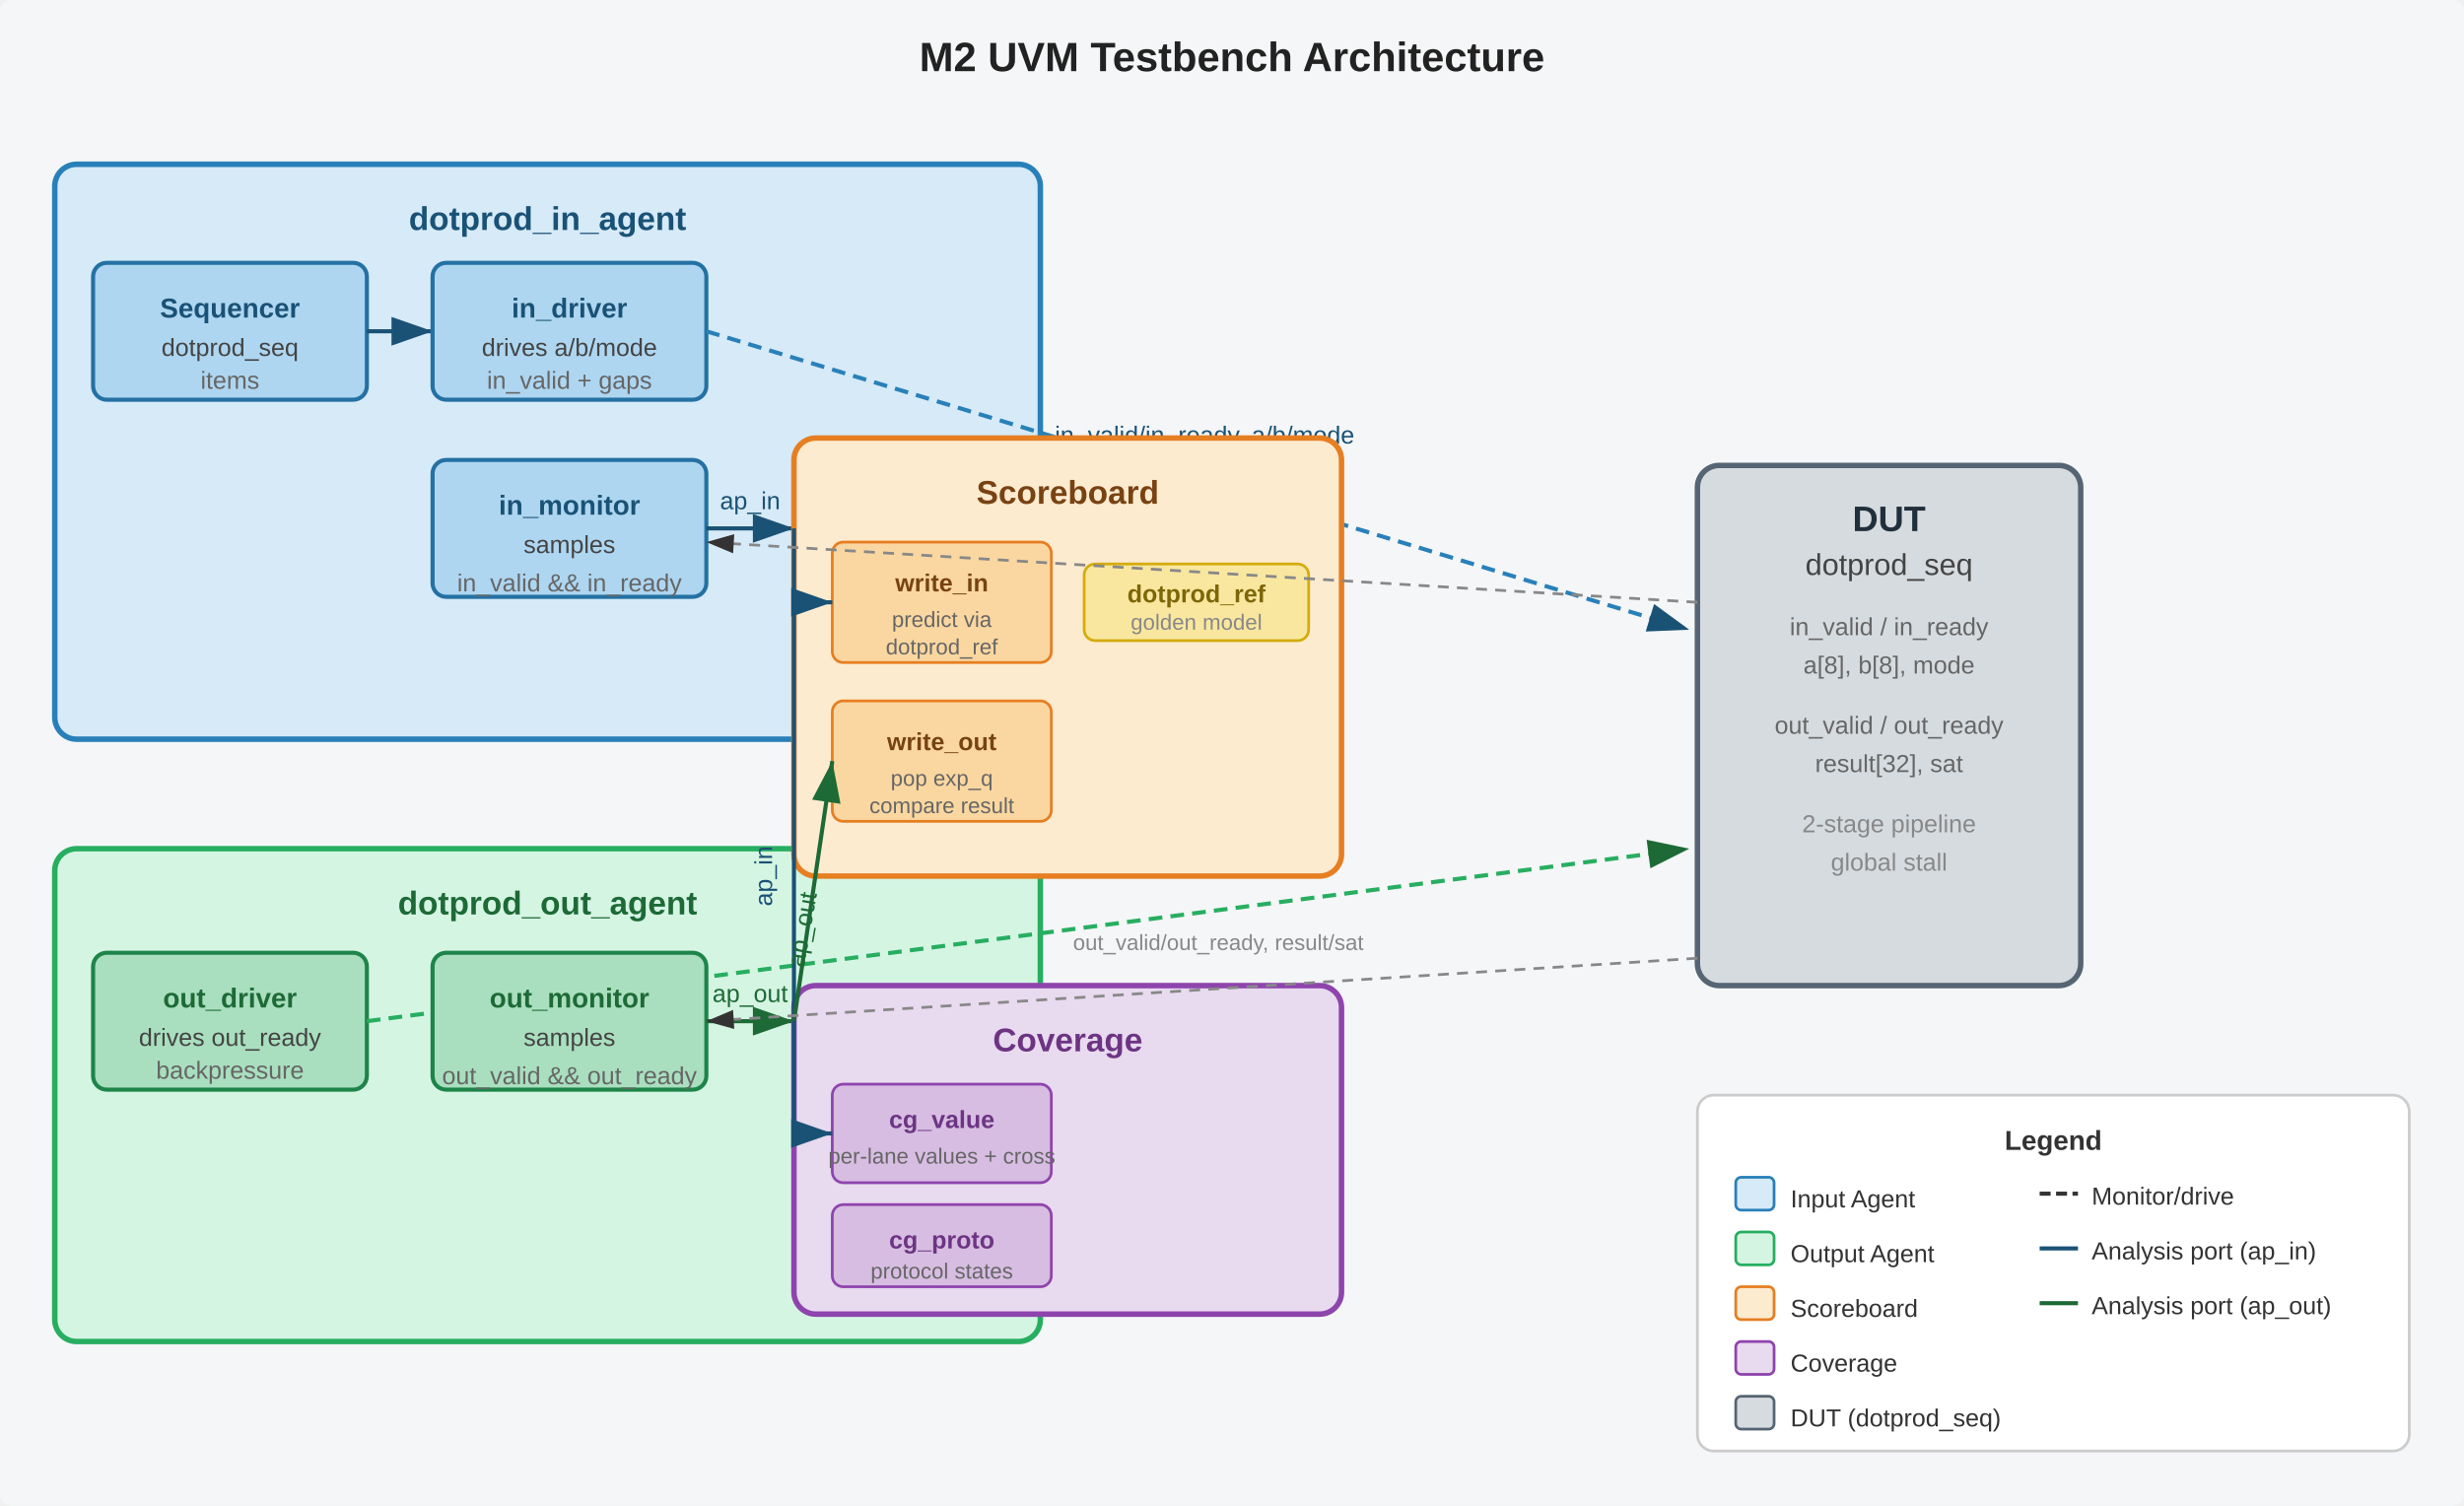
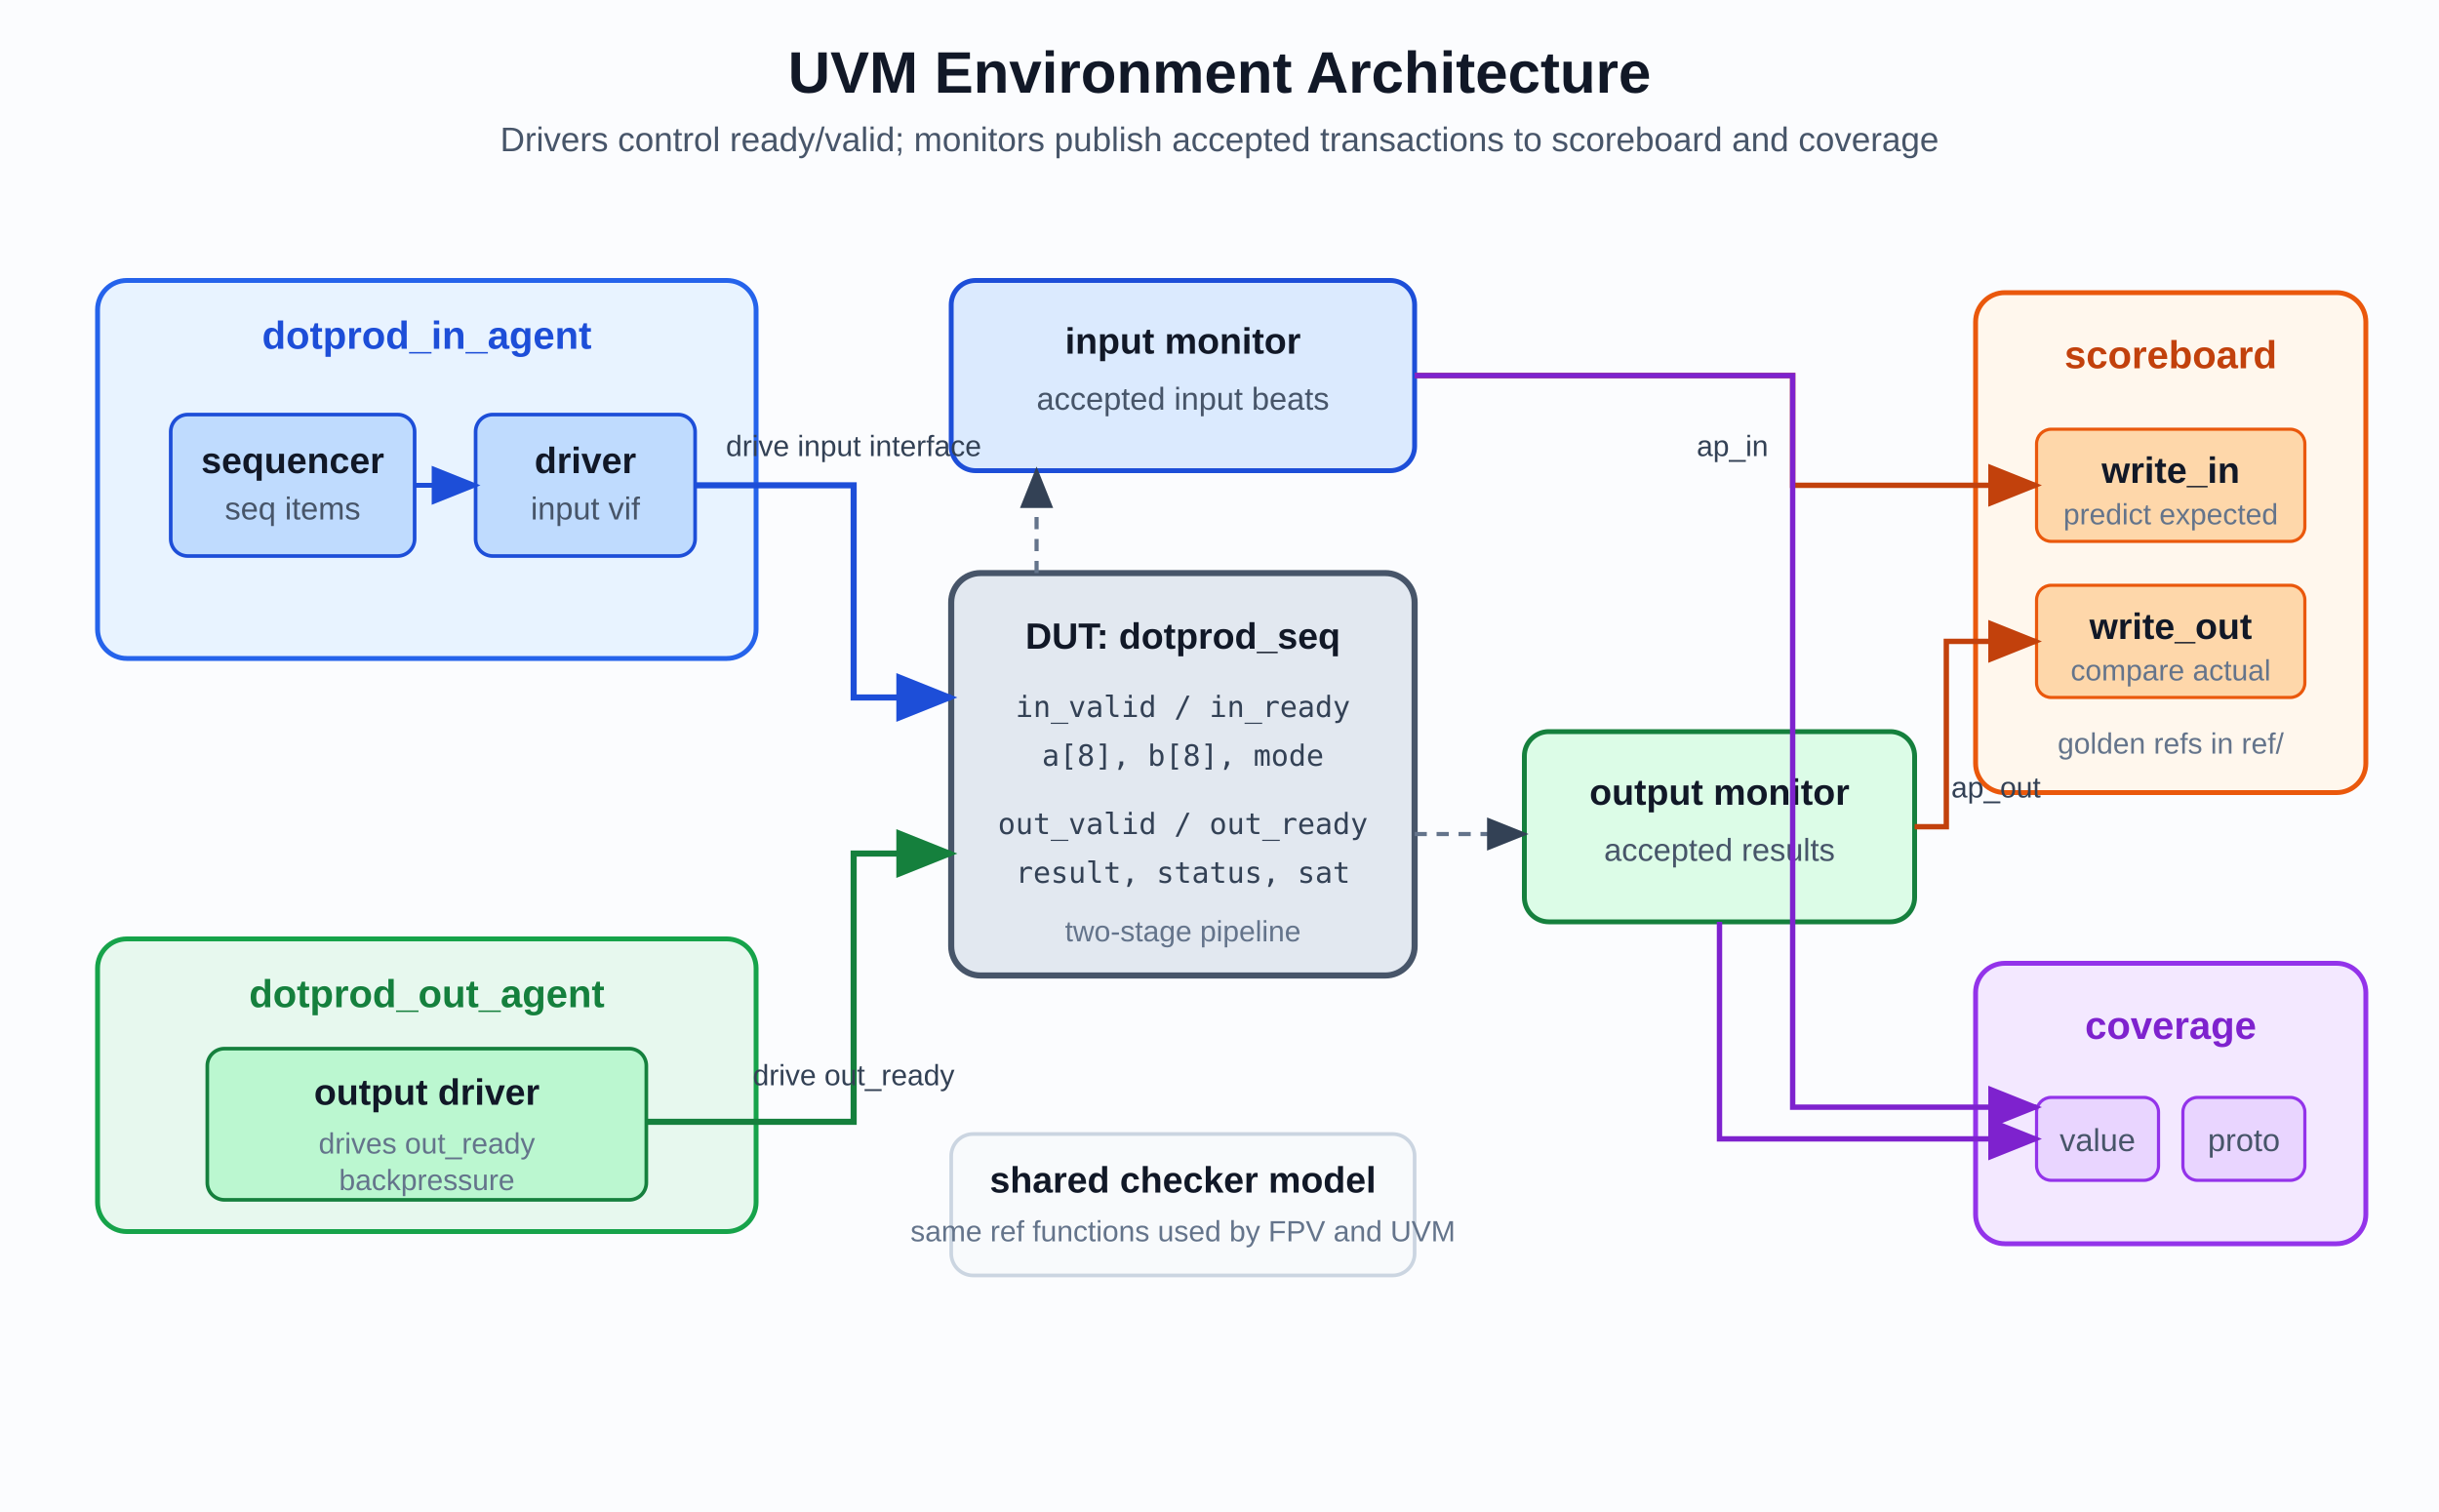
- <svg xmlns="http://www.w3.org/2000/svg" viewBox="0 0 900 550" width="900" height="550">
+ <svg xmlns="http://www.w3.org/2000/svg" width="1000" height="620" viewBox="0 0 1000 620">
  <defs>
-     <marker id="arrowhead" markerWidth="10" markerHeight="7" refX="10" refY="3.5" orient="auto">
-       <polygon points="0 0, 10 3.5, 0 7" fill="#333" />
+     <marker id="arrow" markerWidth="10" markerHeight="8" refX="9" refY="4" orient="auto">
+       <path d="M0,0 L10,4 L0,8 Z" fill="#334155" />
    </marker>
-     <marker id="arrowhead-blue" markerWidth="10" markerHeight="7" refX="10" refY="3.5" orient="auto">
-       <polygon points="0 0, 10 3.5, 0 7" fill="#1a5276" />
+     <marker id="arrow-blue" markerWidth="10" markerHeight="8" refX="9" refY="4" orient="auto">
+       <path d="M0,0 L10,4 L0,8 Z" fill="#1d4ed8" />
    </marker>
-     <marker id="arrowhead-green" markerWidth="10" markerHeight="7" refX="10" refY="3.5" orient="auto">
-       <polygon points="0 0, 10 3.5, 0 7" fill="#1d6a36" />
+     <marker id="arrow-green" markerWidth="10" markerHeight="8" refX="9" refY="4" orient="auto">
+       <path d="M0,0 L10,4 L0,8 Z" fill="#15803d" />
    </marker>
-     <marker id="arrowhead-purple" markerWidth="10" markerHeight="7" refX="10" refY="3.5" orient="auto">
-       <polygon points="0 0, 10 3.5, 0 7" fill="#6c3483" />
+     <marker id="arrow-orange" markerWidth="10" markerHeight="8" refX="9" refY="4" orient="auto">
+       <path d="M0,0 L10,4 L0,8 Z" fill="#c2410c" />
    </marker>
+     <marker id="arrow-purple" markerWidth="10" markerHeight="8" refX="9" refY="4" orient="auto">
+       <path d="M0,0 L10,4 L0,8 Z" fill="#7e22ce" />
+     </marker>
+     <style>
+       .title { font: 700 24px Arial, sans-serif; fill: #111827; }
+       .subtitle { font: 14px Arial, sans-serif; fill: #475569; }
+       .group-title { font: 700 16px Arial, sans-serif; }
+       .box-title { font: 700 15px Arial, sans-serif; fill: #111827; }
+       .box-text { font: 13px Arial, sans-serif; fill: #475569; }
+       .tiny { font: 12px Arial, sans-serif; fill: #64748b; }
+       .mono { font: 12px Menlo, Consolas, monospace; fill: #334155; }
+       .label { font: 12px Arial, sans-serif; fill: #334155; }
+     </style>
  </defs>
-   <rect width="900" height="550" fill="#f4f6f7" rx="4" />
-   <text x="450" y="26" font-family="Arial, sans-serif" font-size="15" font-weight="bold" fill="#222" text-anchor="middle">M2 UVM Testbench Architecture</text>
-   <rect x="620" y="170" width="140" height="190" rx="8" fill="#d6dbdf" stroke="#566573" stroke-width="2" />
-   <text x="690" y="194" font-family="Arial, sans-serif" font-size="13" font-weight="bold" fill="#212f3c" text-anchor="middle">DUT</text>
-   <text x="690" y="210" font-family="Arial, sans-serif" font-size="11" fill="#444" text-anchor="middle">dotprod_seq</text>
-   <text x="690" y="232" font-family="Arial, sans-serif" font-size="9" fill="#666" text-anchor="middle">in_valid / in_ready</text>
-   <text x="690" y="246" font-family="Arial, sans-serif" font-size="9" fill="#666" text-anchor="middle">a[8], b[8], mode</text>
-   <text x="690" y="268" font-family="Arial, sans-serif" font-size="9" fill="#666" text-anchor="middle">out_valid / out_ready</text>
-   <text x="690" y="282" font-family="Arial, sans-serif" font-size="9" fill="#666" text-anchor="middle">result[32], sat</text>
-   <text x="690" y="304" font-family="Arial, sans-serif" font-size="9" fill="#888" text-anchor="middle">2-stage pipeline</text>
-   <text x="690" y="318" font-family="Arial, sans-serif" font-size="9" fill="#888" text-anchor="middle">global stall</text>
-   <rect x="20" y="60" width="360" height="210" rx="8" fill="#d6eaf8" stroke="#2980b9" stroke-width="2" />
-   <text x="200" y="84" font-family="Arial, sans-serif" font-size="12" font-weight="bold" fill="#1a5276" text-anchor="middle">dotprod_in_agent</text>
-   <rect x="34" y="96" width="100" height="50" rx="5" fill="#aed6f1" stroke="#2471a3" stroke-width="1.5" />
-   <text x="84" y="116" font-family="Arial, sans-serif" font-size="10" font-weight="bold" fill="#1a5276" text-anchor="middle">Sequencer</text>
-   <text x="84" y="130" font-family="Arial, sans-serif" font-size="9" fill="#444" text-anchor="middle">dotprod_seq</text>
-   <text x="84" y="142" font-family="Arial, sans-serif" font-size="9" fill="#666" text-anchor="middle">items</text>
-   <line x1="134" y1="121" x2="158" y2="121" stroke="#1a5276" stroke-width="1.5" marker-end="url(#arrowhead-blue)" />
-   <rect x="158" y="96" width="100" height="50" rx="5" fill="#aed6f1" stroke="#2471a3" stroke-width="1.5" />
-   <text x="208" y="116" font-family="Arial, sans-serif" font-size="10" font-weight="bold" fill="#1a5276" text-anchor="middle">in_driver</text>
-   <text x="208" y="130" font-family="Arial, sans-serif" font-size="9" fill="#444" text-anchor="middle">drives a/b/mode</text>
-   <text x="208" y="142" font-family="Arial, sans-serif" font-size="9" fill="#666" text-anchor="middle">in_valid + gaps</text>
-   <line x1="258" y1="121" x2="617" y2="230" stroke="#2980b9" stroke-width="1.5" stroke-dasharray="5,3" marker-end="url(#arrowhead-blue)" />
-   <text x="440" y="162" font-family="Arial, sans-serif" font-size="9" fill="#1a5276" text-anchor="middle">in_valid/in_ready, a/b/mode</text>
-   <rect x="158" y="168" width="100" height="50" rx="5" fill="#aed6f1" stroke="#2471a3" stroke-width="1.5" />
-   <text x="208" y="188" font-family="Arial, sans-serif" font-size="10" font-weight="bold" fill="#1a5276" text-anchor="middle">in_monitor</text>
-   <text x="208" y="202" font-family="Arial, sans-serif" font-size="9" fill="#444" text-anchor="middle">samples</text>
-   <text x="208" y="216" font-family="Arial, sans-serif" font-size="9" fill="#666" text-anchor="middle">in_valid &amp;&amp; in_ready</text>
-   <line x1="258" y1="193" x2="290" y2="193" stroke="#1a5276" stroke-width="1.5" marker-end="url(#arrowhead-blue)" />
-   <text x="274" y="186" font-family="Arial, sans-serif" font-size="9" fill="#1a5276" text-anchor="middle">ap_in</text>
-   <rect x="20" y="310" width="360" height="180" rx="8" fill="#d5f5e3" stroke="#27ae60" stroke-width="2" />
-   <text x="200" y="334" font-family="Arial, sans-serif" font-size="12" font-weight="bold" fill="#1d6a36" text-anchor="middle">dotprod_out_agent</text>
-   <rect x="34" y="348" width="100" height="50" rx="5" fill="#a9dfbf" stroke="#1e8449" stroke-width="1.5" />
-   <text x="84" y="368" font-family="Arial, sans-serif" font-size="10" font-weight="bold" fill="#1d6a36" text-anchor="middle">out_driver</text>
-   <text x="84" y="382" font-family="Arial, sans-serif" font-size="9" fill="#444" text-anchor="middle">drives out_ready</text>
-   <text x="84" y="394" font-family="Arial, sans-serif" font-size="9" fill="#666" text-anchor="middle">backpressure</text>
-   <line x1="134" y1="373" x2="617" y2="310" stroke="#27ae60" stroke-width="1.5" stroke-dasharray="5,3" marker-end="url(#arrowhead-green)" />
-   <text x="390" y="370" font-family="Arial, sans-serif" font-size="9" fill="#1d6a36" text-anchor="middle">out_ready</text>
-   <rect x="158" y="348" width="100" height="50" rx="5" fill="#a9dfbf" stroke="#1e8449" stroke-width="1.5" />
-   <text x="208" y="368" font-family="Arial, sans-serif" font-size="10" font-weight="bold" fill="#1d6a36" text-anchor="middle">out_monitor</text>
-   <text x="208" y="382" font-family="Arial, sans-serif" font-size="9" fill="#444" text-anchor="middle">samples</text>
-   <text x="208" y="396" font-family="Arial, sans-serif" font-size="9" fill="#666" text-anchor="middle">out_valid &amp;&amp; out_ready</text>
-   <line x1="258" y1="373" x2="290" y2="373" stroke="#1d6a36" stroke-width="1.5" marker-end="url(#arrowhead-green)" />
-   <text x="274" y="366" font-family="Arial, sans-serif" font-size="9" fill="#1d6a36" text-anchor="middle">ap_out</text>
-   <rect x="290" y="160" width="200" height="160" rx="8" fill="#fdebd0" stroke="#e67e22" stroke-width="2" />
-   <text x="390" y="184" font-family="Arial, sans-serif" font-size="12" font-weight="bold" fill="#784212" text-anchor="middle">Scoreboard</text>
-   <rect x="304" y="198" width="80" height="44" rx="4" fill="#fad7a0" stroke="#e67e22" stroke-width="1" />
-   <text x="344" y="216" font-family="Arial, sans-serif" font-size="9" font-weight="bold" fill="#784212" text-anchor="middle">write_in</text>
-   <text x="344" y="229" font-family="Arial, sans-serif" font-size="8" fill="#666" text-anchor="middle">predict via</text>
-   <text x="344" y="239" font-family="Arial, sans-serif" font-size="8" fill="#666" text-anchor="middle">dotprod_ref</text>
-   <rect x="304" y="256" width="80" height="44" rx="4" fill="#fad7a0" stroke="#e67e22" stroke-width="1" />
-   <text x="344" y="274" font-family="Arial, sans-serif" font-size="9" font-weight="bold" fill="#784212" text-anchor="middle">write_out</text>
-   <text x="344" y="287" font-family="Arial, sans-serif" font-size="8" fill="#666" text-anchor="middle">pop exp_q</text>
-   <text x="344" y="297" font-family="Arial, sans-serif" font-size="8" fill="#666" text-anchor="middle">compare result</text>
-   <rect x="396" y="206" width="82" height="28" rx="4" fill="#f9e79f" stroke="#d4ac0d" stroke-width="1" />
-   <text x="437" y="220" font-family="Arial, sans-serif" font-size="9" font-weight="bold" fill="#7d6608" text-anchor="middle">dotprod_ref</text>
-   <text x="437" y="230" font-family="Arial, sans-serif" font-size="8" fill="#888" text-anchor="middle">golden model</text>
-   <rect x="290" y="360" width="200" height="120" rx="8" fill="#e8daef" stroke="#8e44ad" stroke-width="2" />
-   <text x="390" y="384" font-family="Arial, sans-serif" font-size="12" font-weight="bold" fill="#6c3483" text-anchor="middle">Coverage</text>
-   <rect x="304" y="396" width="80" height="36" rx="4" fill="#d7bde2" stroke="#8e44ad" stroke-width="1" />
-   <text x="344" y="412" font-family="Arial, sans-serif" font-size="9" font-weight="bold" fill="#6c3483" text-anchor="middle">cg_value</text>
-   <text x="344" y="425" font-family="Arial, sans-serif" font-size="8" fill="#666" text-anchor="middle">per-lane values + cross</text>
-   <rect x="304" y="440" width="80" height="30" rx="4" fill="#d7bde2" stroke="#8e44ad" stroke-width="1" />
-   <text x="344" y="456" font-family="Arial, sans-serif" font-size="9" font-weight="bold" fill="#6c3483" text-anchor="middle">cg_proto</text>
-   <text x="344" y="467" font-family="Arial, sans-serif" font-size="8" fill="#666" text-anchor="middle">protocol states</text>
-   <line x1="290" y1="193" x2="290" y2="220" stroke="#1a5276" stroke-width="1.5" />
-   <line x1="290" y1="220" x2="304" y2="220" stroke="#1a5276" stroke-width="1.5" marker-end="url(#arrowhead-blue)" />
-   <line x1="290" y1="220" x2="290" y2="414" stroke="#1a5276" stroke-width="1.5" />
-   <line x1="290" y1="414" x2="304" y2="414" stroke="#1a5276" stroke-width="1.5" marker-end="url(#arrowhead-blue)" />
-   <text x="282" y="320" font-family="Arial, sans-serif" font-size="9" fill="#1a5276" text-anchor="middle" transform="rotate(-90, 282, 320)">ap_in</text>
-   <line x1="290" y1="373" x2="304" y2="278" stroke="#1d6a36" stroke-width="1.5" marker-end="url(#arrowhead-green)" />
-   <text x="296" y="340" font-family="Arial, sans-serif" font-size="9" fill="#1d6a36" text-anchor="middle" transform="rotate(-80, 296, 340)">ap_out</text>
-   <line x1="620" y1="350" x2="258" y2="373" stroke="#888" stroke-width="1" stroke-dasharray="4,3" marker-end="url(#arrowhead)" />
-   <text x="445" y="347" font-family="Arial, sans-serif" font-size="8" fill="#888" text-anchor="middle">out_valid/out_ready, result/sat</text>
-   <line x1="620" y1="220" x2="258" y2="198" stroke="#888" stroke-width="1" stroke-dasharray="4,3" marker-end="url(#arrowhead)" />
-   <rect x="620" y="400" width="260" height="130" rx="6" fill="white" stroke="#ccc" stroke-width="1" />
-   <text x="750" y="420" font-family="Arial, sans-serif" font-size="10" font-weight="bold" fill="#333" text-anchor="middle">Legend</text>
-   <rect x="634" y="430" width="14" height="12" rx="2" fill="#d6eaf8" stroke="#2980b9" stroke-width="1" />
-   <text x="654" y="441" font-family="Arial, sans-serif" font-size="9" fill="#333">Input Agent</text>
-   <rect x="634" y="450" width="14" height="12" rx="2" fill="#d5f5e3" stroke="#27ae60" stroke-width="1" />
-   <text x="654" y="461" font-family="Arial, sans-serif" font-size="9" fill="#333">Output Agent</text>
-   <rect x="634" y="470" width="14" height="12" rx="2" fill="#fdebd0" stroke="#e67e22" stroke-width="1" />
-   <text x="654" y="481" font-family="Arial, sans-serif" font-size="9" fill="#333">Scoreboard</text>
-   <rect x="634" y="490" width="14" height="12" rx="2" fill="#e8daef" stroke="#8e44ad" stroke-width="1" />
-   <text x="654" y="501" font-family="Arial, sans-serif" font-size="9" fill="#333">Coverage</text>
-   <rect x="634" y="510" width="14" height="12" rx="2" fill="#d6dbdf" stroke="#566573" stroke-width="1" />
-   <text x="654" y="521" font-family="Arial, sans-serif" font-size="9" fill="#333">DUT (dotprod_seq)</text>
-   <line x1="745" y1="436" x2="759" y2="436" stroke="#333" stroke-width="1.5" stroke-dasharray="4,2" />
-   <text x="764" y="440" font-family="Arial, sans-serif" font-size="9" fill="#333">Monitor/drive</text>
-   <line x1="745" y1="456" x2="759" y2="456" stroke="#1a5276" stroke-width="1.5" />
-   <text x="764" y="460" font-family="Arial, sans-serif" font-size="9" fill="#333">Analysis port (ap_in)</text>
-   <line x1="745" y1="476" x2="759" y2="476" stroke="#1d6a36" stroke-width="1.5" />
-   <text x="764" y="480" font-family="Arial, sans-serif" font-size="9" fill="#333">Analysis port (ap_out)</text>
+   <rect width="1000" height="620" fill="#fbfcfe" />
+   <text x="500" y="38" text-anchor="middle" class="title">UVM Environment Architecture</text>
+   <text x="500" y="62" text-anchor="middle" class="subtitle">Drivers control ready/valid; monitors publish accepted transactions to scoreboard and coverage</text>
+   <rect x="40" y="115" width="270" height="155" rx="12" fill="#e8f3ff" stroke="#2563eb" stroke-width="2" />
+   <text x="175" y="143" text-anchor="middle" class="group-title" fill="#1d4ed8">dotprod_in_agent</text>
+   <rect x="70" y="170" width="100" height="58" rx="7" fill="#bfdbfe" stroke="#1d4ed8" stroke-width="1.5" />
+   <text x="120" y="194" text-anchor="middle" class="box-title">sequencer</text>
+   <text x="120" y="213" text-anchor="middle" class="box-text">seq items</text>
+   <rect x="195" y="170" width="90" height="58" rx="7" fill="#bfdbfe" stroke="#1d4ed8" stroke-width="1.5" />
+   <text x="240" y="194" text-anchor="middle" class="box-title">driver</text>
+   <text x="240" y="213" text-anchor="middle" class="box-text">input vif</text>
+   <line x1="170" y1="199" x2="195" y2="199" stroke="#1d4ed8" stroke-width="2" marker-end="url(#arrow-blue)" />
+   <rect x="40" y="385" width="270" height="120" rx="12" fill="#e7f8ee" stroke="#16a34a" stroke-width="2" />
+   <text x="175" y="413" text-anchor="middle" class="group-title" fill="#15803d">dotprod_out_agent</text>
+   <rect x="85" y="430" width="180" height="62" rx="7" fill="#bbf7d0" stroke="#15803d" stroke-width="1.5" />
+   <text x="175" y="453" text-anchor="middle" class="box-title">output driver</text>
+   <text x="175" y="473" text-anchor="middle" class="tiny">drives out_ready</text>
+   <text x="175" y="488" text-anchor="middle" class="tiny">backpressure</text>
+   <rect x="390" y="235" width="190" height="165" rx="12" fill="#e2e8f0" stroke="#475569" stroke-width="2.5" />
+   <text x="485" y="266" text-anchor="middle" class="box-title">DUT: dotprod_seq</text>
+   <text x="485" y="294" text-anchor="middle" class="mono">in_valid / in_ready</text>
+   <text x="485" y="314" text-anchor="middle" class="mono">a[8], b[8], mode</text>
+   <text x="485" y="342" text-anchor="middle" class="mono">out_valid / out_ready</text>
+   <text x="485" y="362" text-anchor="middle" class="mono">result, status, sat</text>
+   <text x="485" y="386" text-anchor="middle" class="tiny">two-stage pipeline</text>
+   <rect x="390" y="115" width="190" height="78" rx="10" fill="#dbeafe" stroke="#1d4ed8" stroke-width="2" />
+   <text x="485" y="145" text-anchor="middle" class="box-title">input monitor</text>
+   <text x="485" y="168" text-anchor="middle" class="box-text">accepted input beats</text>
+   <rect x="625" y="300" width="160" height="78" rx="10" fill="#dcfce7" stroke="#15803d" stroke-width="2" />
+   <text x="705" y="330" text-anchor="middle" class="box-title">output monitor</text>
+   <text x="705" y="353" text-anchor="middle" class="box-text">accepted results</text>
+   <rect x="810" y="120" width="160" height="205" rx="12" fill="#fff7ed" stroke="#ea580c" stroke-width="2" />
+   <text x="890" y="151" text-anchor="middle" class="group-title" fill="#c2410c">scoreboard</text>
+   <rect x="835" y="176" width="110" height="46" rx="6" fill="#fed7aa" stroke="#ea580c" stroke-width="1.3" />
+   <text x="890" y="198" text-anchor="middle" class="box-title">write_in</text>
+   <text x="890" y="215" text-anchor="middle" class="tiny">predict expected</text>
+   <rect x="835" y="240" width="110" height="46" rx="6" fill="#fed7aa" stroke="#ea580c" stroke-width="1.3" />
+   <text x="890" y="262" text-anchor="middle" class="box-title">write_out</text>
+   <text x="890" y="279" text-anchor="middle" class="tiny">compare actual</text>
+   <text x="890" y="309" text-anchor="middle" class="tiny">golden refs in ref/</text>
+   <rect x="810" y="395" width="160" height="115" rx="12" fill="#f3e8ff" stroke="#9333ea" stroke-width="2" />
+   <text x="890" y="426" text-anchor="middle" class="group-title" fill="#7e22ce">coverage</text>
+   <rect x="835" y="450" width="50" height="34" rx="6" fill="#e9d5ff" stroke="#9333ea" stroke-width="1.3" />
+   <text x="860" y="472" text-anchor="middle" class="box-text">value</text>
+   <rect x="895" y="450" width="50" height="34" rx="6" fill="#e9d5ff" stroke="#9333ea" stroke-width="1.3" />
+   <text x="920" y="472" text-anchor="middle" class="box-text">proto</text>
+   <path d="M285 199 H350 V286 H390" fill="none" stroke="#1d4ed8" stroke-width="2.5" marker-end="url(#arrow-blue)" />
+   <text x="350" y="187" text-anchor="middle" class="label">drive input interface</text>
+   <path d="M265 460 H350 V350 H390" fill="none" stroke="#15803d" stroke-width="2.5" marker-end="url(#arrow-green)" />
+   <text x="350" y="445" text-anchor="middle" class="label">drive out_ready</text>
+   <path d="M425 235 V193" fill="none" stroke="#64748b" stroke-width="1.7" stroke-dasharray="5 4" marker-end="url(#arrow)" />
+   <path d="M580 342 H625" fill="none" stroke="#64748b" stroke-width="1.7" stroke-dasharray="5 4" marker-end="url(#arrow)" />
+   <path d="M580 154 H735 V199 H835" fill="none" stroke="#c2410c" stroke-width="2.2" marker-end="url(#arrow-orange)" />
+   <text x="725" y="187" text-anchor="end" class="label">ap_in</text>
+   <path d="M785 339 H798 V263 H835" fill="none" stroke="#c2410c" stroke-width="2.2" marker-end="url(#arrow-orange)" />
+   <text x="800" y="327" class="label">ap_out</text>
+   <path d="M580 154 H735 V454 H835" fill="none" stroke="#7e22ce" stroke-width="2.2" marker-end="url(#arrow-purple)" />
+   <path d="M705 378 V467 H835" fill="none" stroke="#7e22ce" stroke-width="2.2" marker-end="url(#arrow-purple)" />
+   <rect x="390" y="465" width="190" height="58" rx="9" fill="#f8fafc" stroke="#cbd5e1" stroke-width="1.5" />
+   <text x="485" y="489" text-anchor="middle" class="box-title">shared checker model</text>
+   <text x="485" y="509" text-anchor="middle" class="tiny">same ref functions used by FPV and UVM</text>
</svg>
